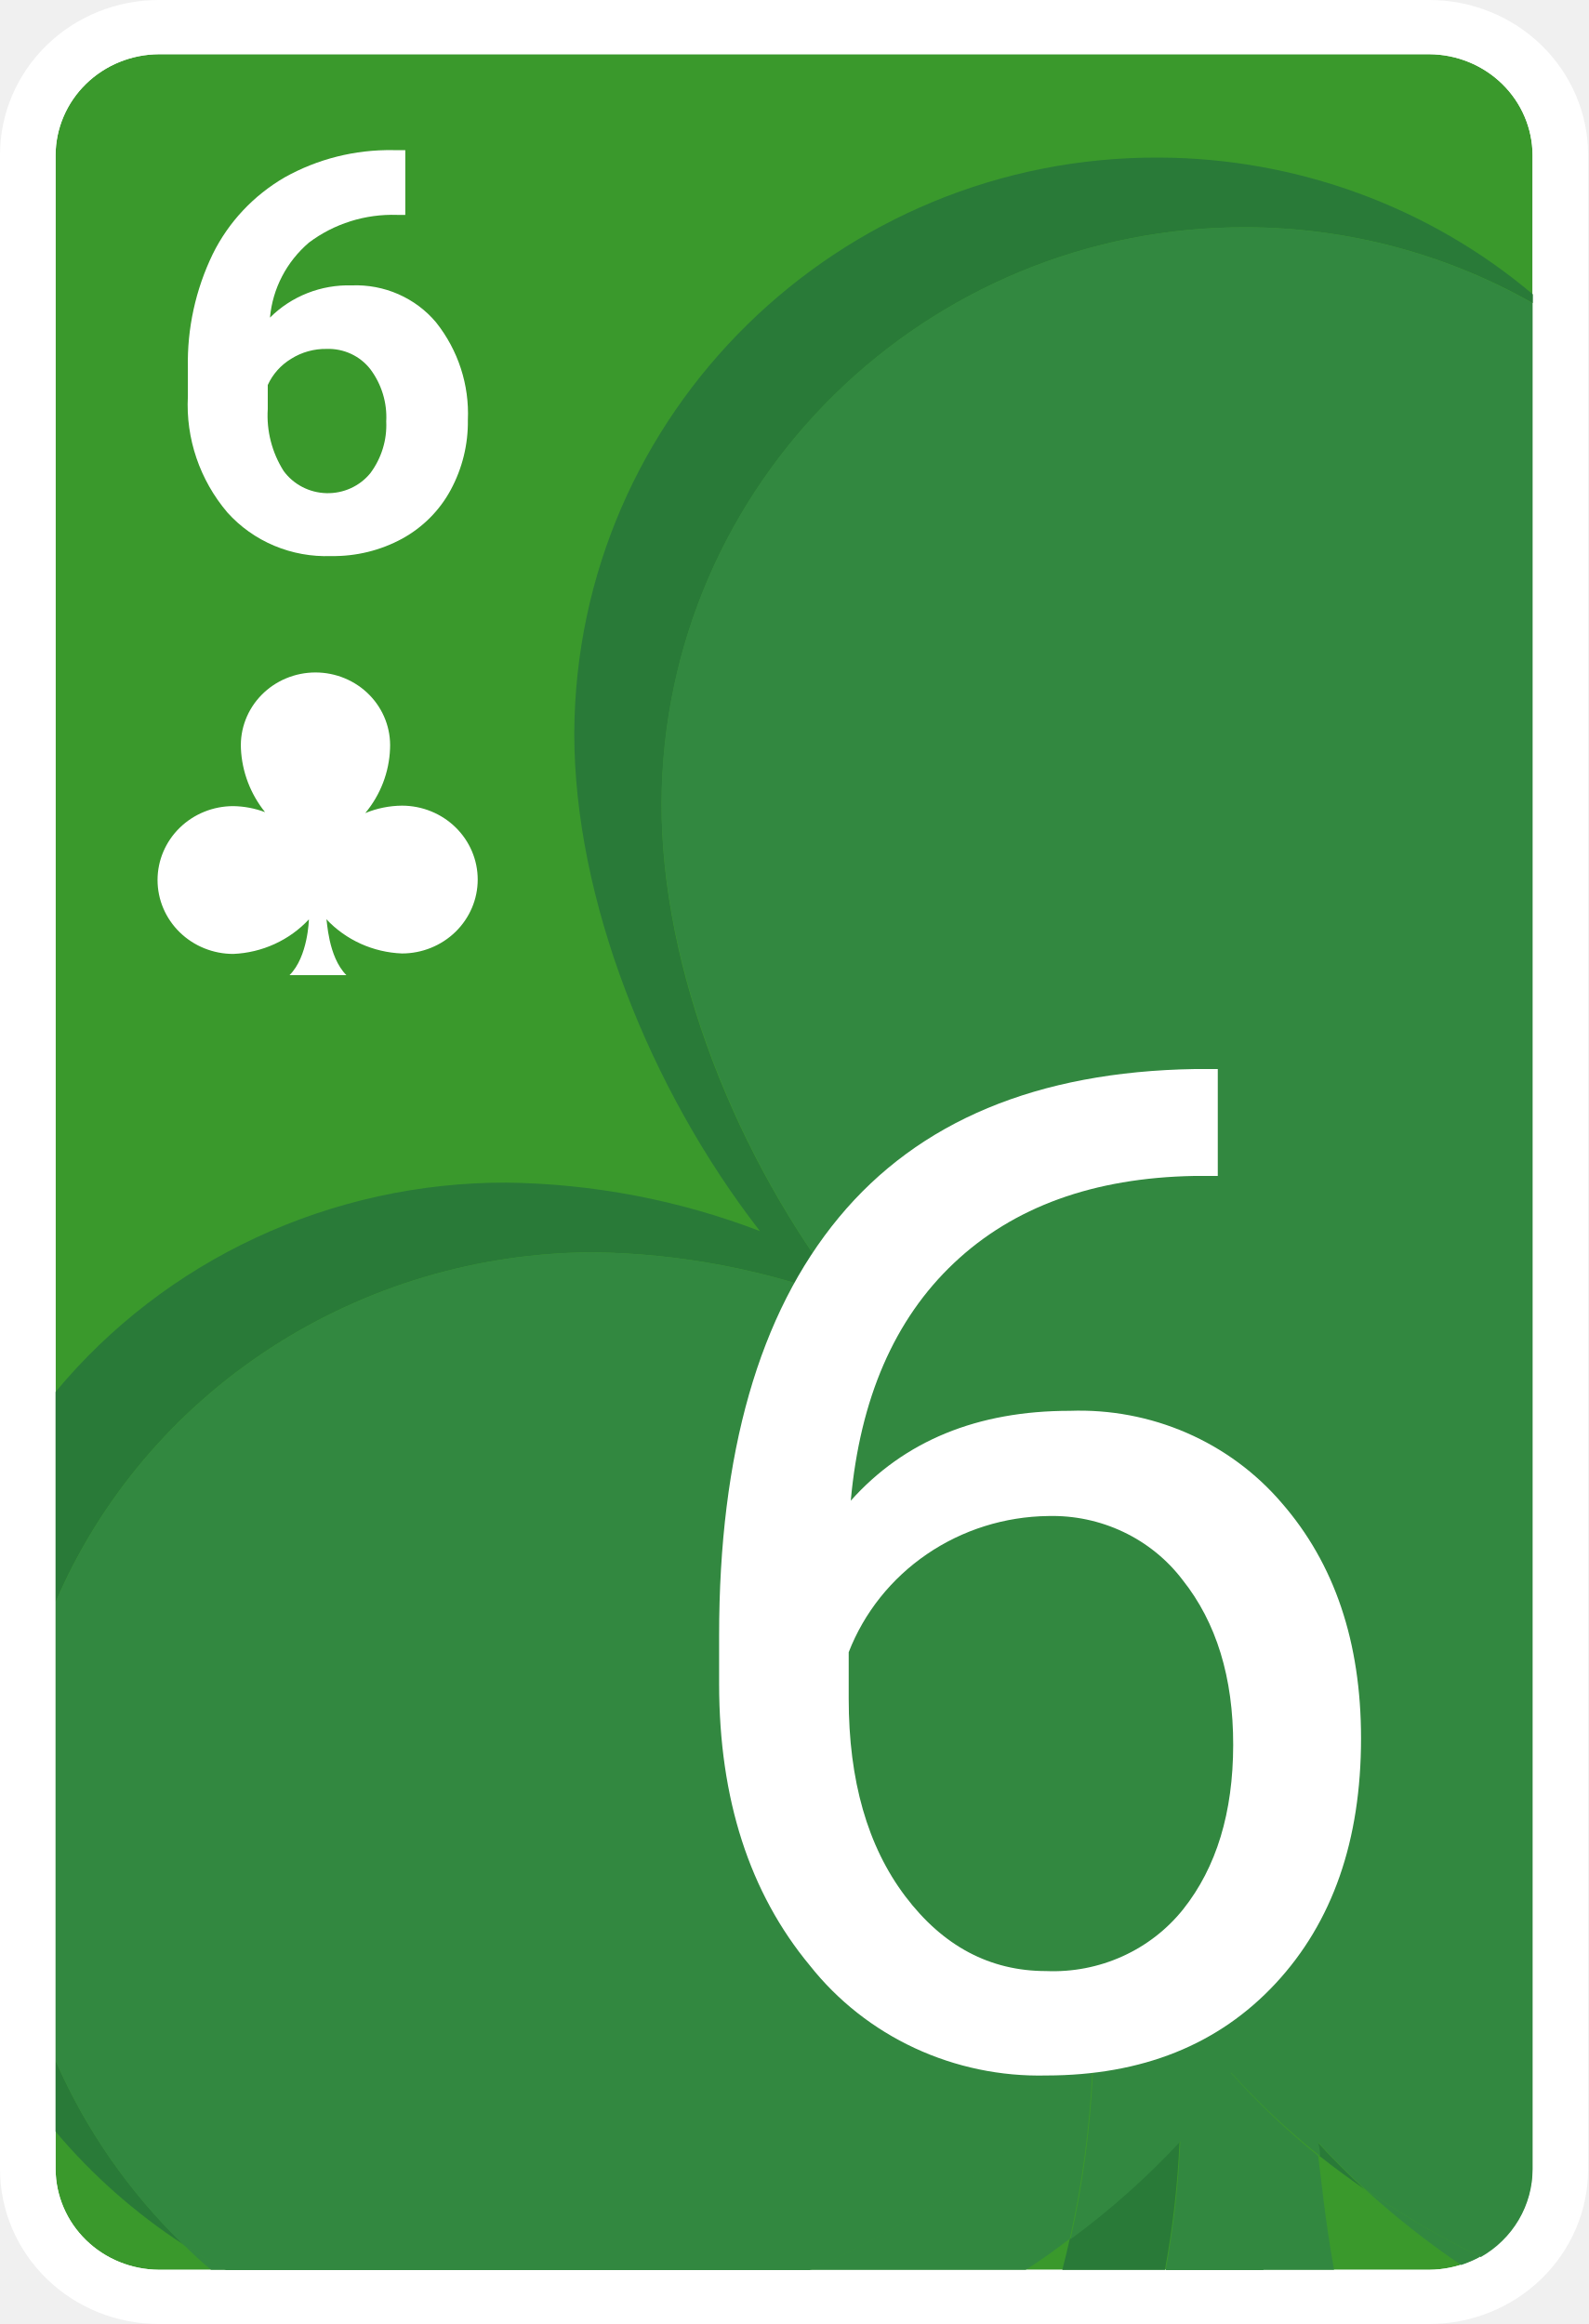
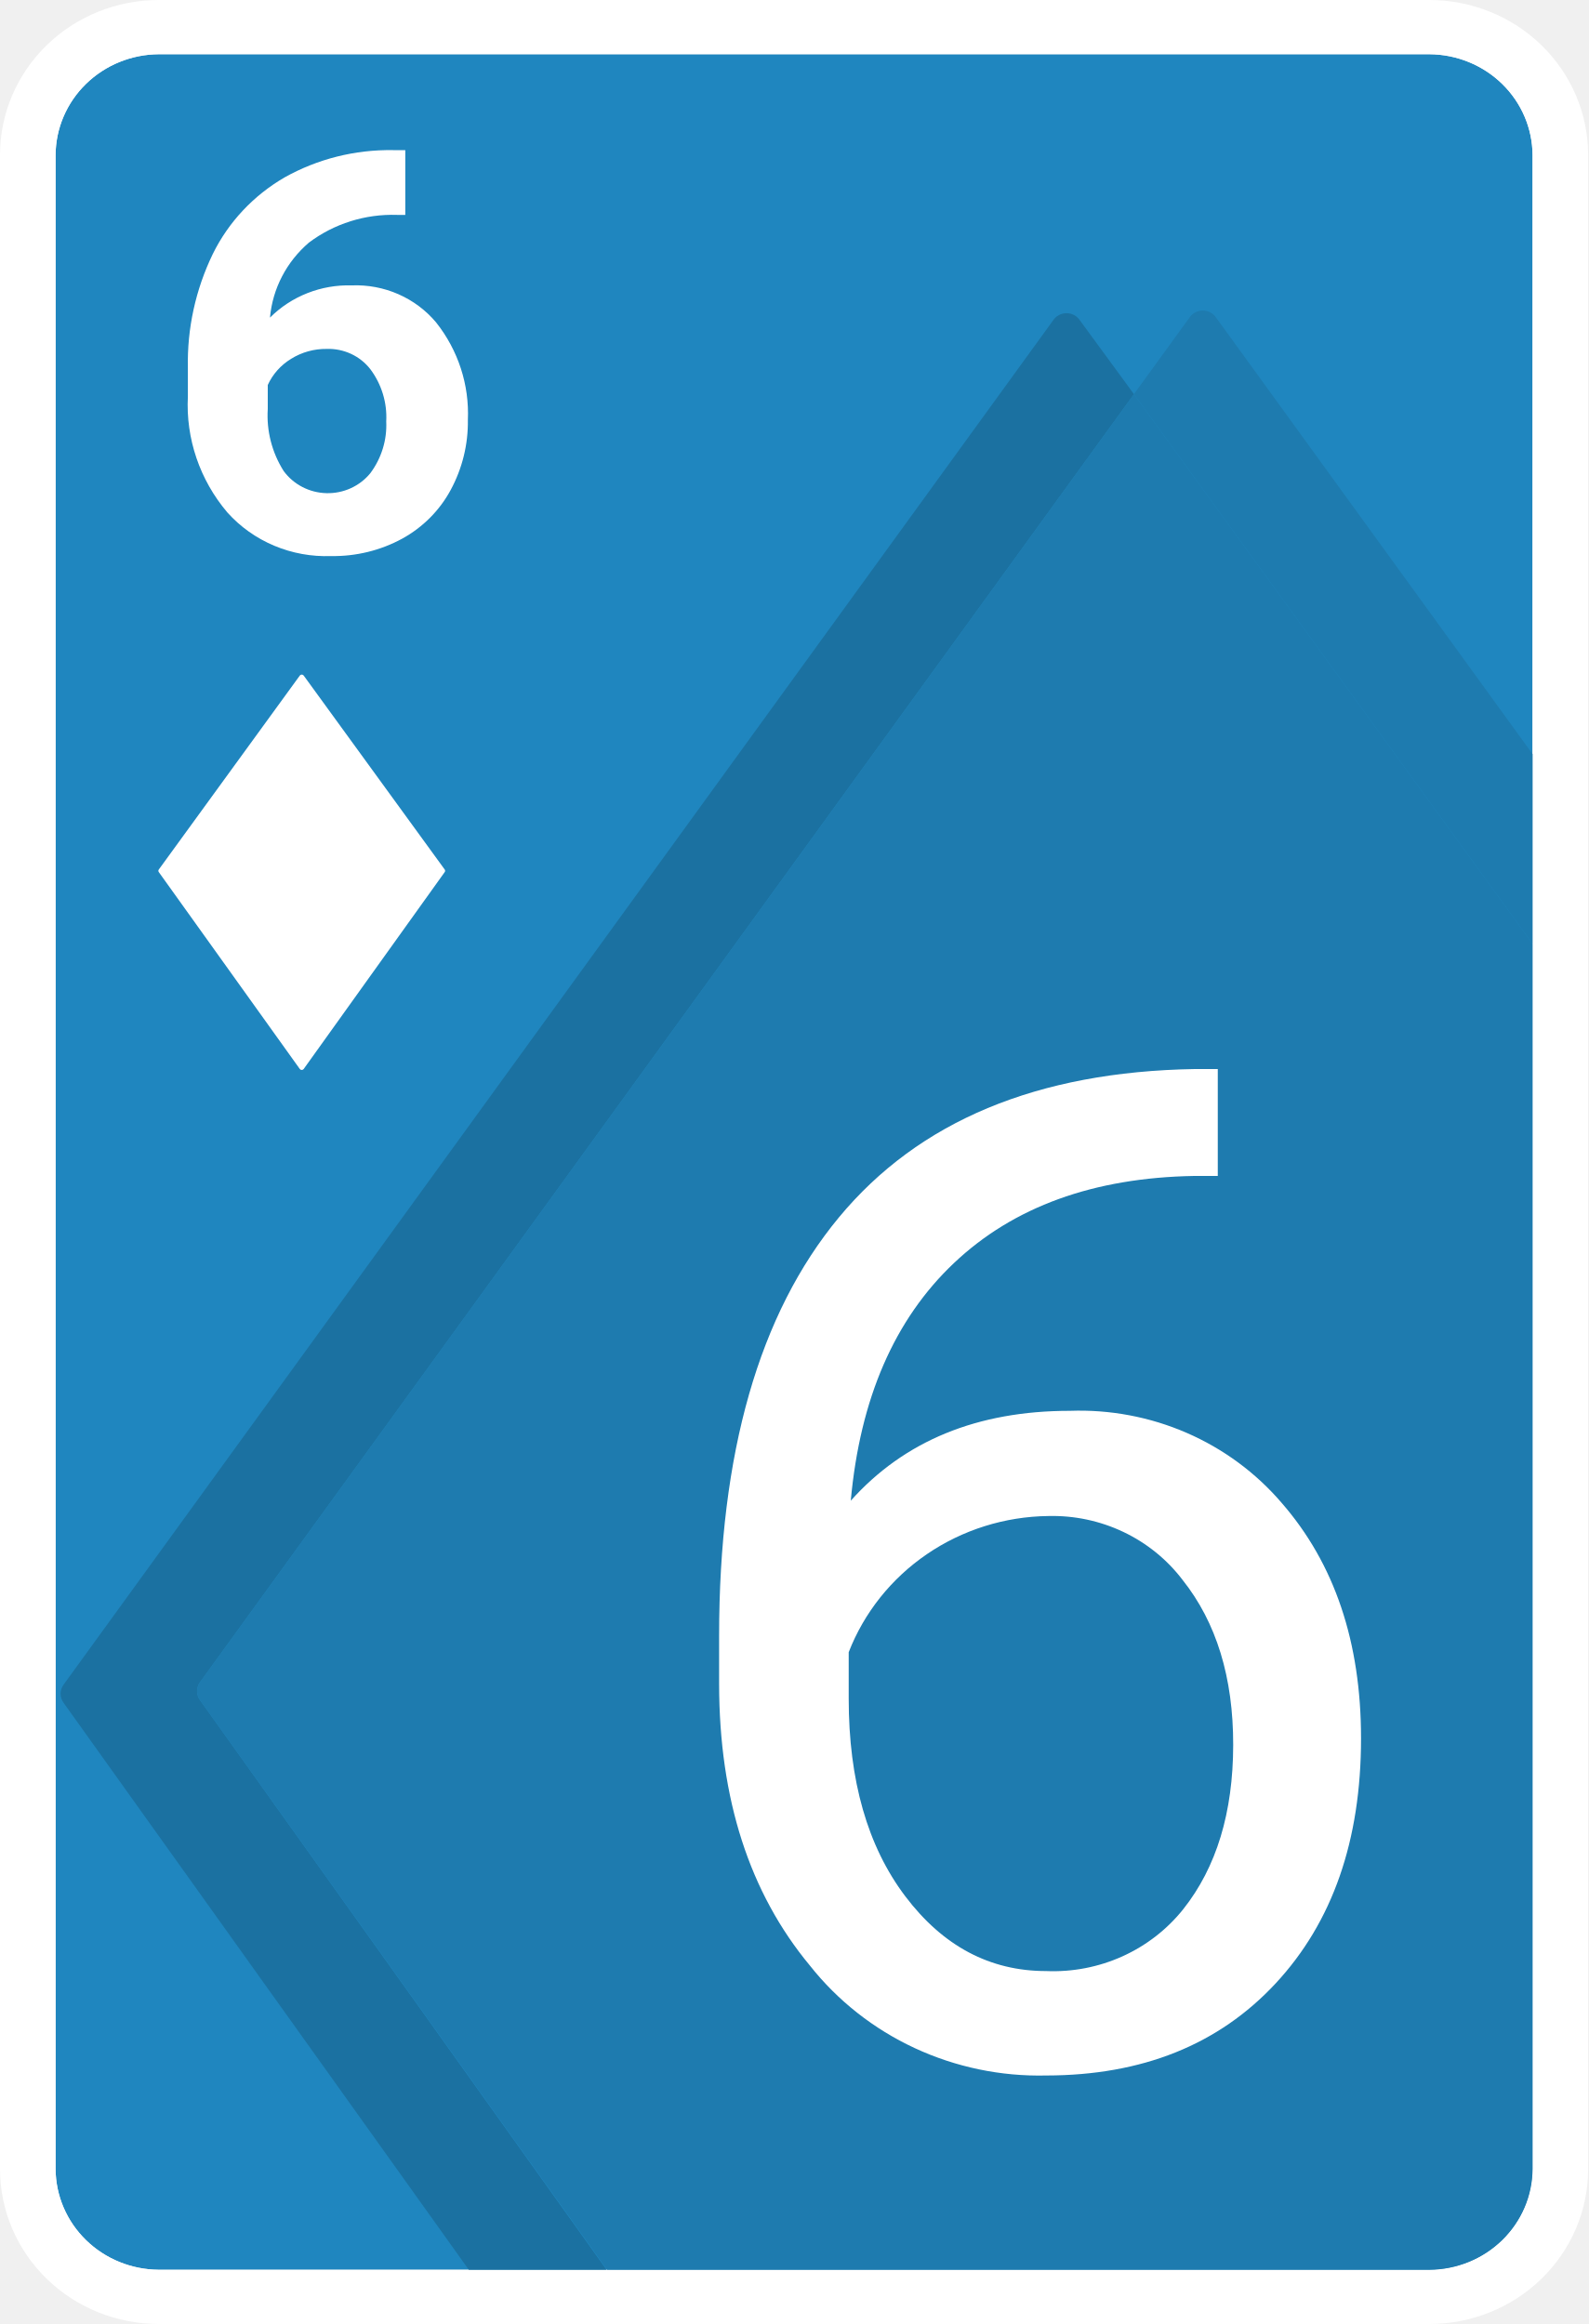
<svg xmlns="http://www.w3.org/2000/svg" width="550" height="805" viewBox="0 0 550 805" fill="none">
-   <g clip-path="url(#clip0_11_27)">
-     <path d="M530.75 751.333C530.692 760.567 526.907 769.407 520.215 775.937C513.523 782.467 504.464 786.16 495 786.217H55C45.536 786.16 36.477 782.467 29.785 775.937C23.093 769.407 19.308 760.567 19.25 751.333V53.666C19.308 44.432 23.093 35.592 29.785 29.062C36.477 22.533 45.536 18.84 55 18.783H495C504.464 18.84 513.523 22.533 520.215 29.062C526.907 35.592 530.692 44.432 530.75 53.666V751.333Z" fill="#3A992C" />
+   <g clip-path="url(#clip0_11_14)">
+     <path d="M530.75 751.333C530.692 760.567 526.907 769.407 520.215 775.937C513.523 782.467 504.464 786.16 495 786.216H55C45.536 786.16 36.477 782.467 29.785 775.937C23.093 769.407 19.308 760.567 19.25 751.333V53.666C19.308 44.432 23.093 35.592 29.785 29.062C36.477 22.533 45.536 18.84 55 18.783H495C504.464 18.84 513.523 22.533 520.215 29.062C526.907 35.592 530.692 44.432 530.75 53.666V751.333Z" fill="#1F86BF" />
    <path d="M495 0H55C40.413 0 26.424 5.654 16.109 15.719C5.795 25.783 0 39.433 0 53.667L0 751.333C0 765.567 5.795 779.217 16.109 789.281C26.424 799.346 40.413 805 55 805H495C509.587 805 523.576 799.346 533.891 789.281C544.205 779.217 550 765.567 550 751.333V53.667C550 39.433 544.205 25.783 533.891 15.719C523.576 5.654 509.587 0 495 0ZM530.75 751.333C530.692 760.568 526.907 769.408 520.215 775.937C513.523 782.467 504.464 786.16 495 786.217H55C45.536 786.16 36.477 782.467 29.785 775.937C23.093 769.408 19.308 760.568 19.25 751.333V53.667C19.308 44.432 23.093 35.592 29.785 29.063C36.477 22.533 45.536 18.84 55 18.783H495C504.464 18.84 513.523 22.533 520.215 29.063C526.907 35.592 530.692 44.432 530.75 53.667V751.333Z" fill="white" />
-     <path d="M456.17 741.888C456.642 743.476 456.9 745.118 456.94 746.771C461.945 750.742 467.17 754.553 472.505 758.31C466.785 752.997 461.285 747.576 456.17 741.888ZM198.88 254.004C198.88 311.374 224.895 377.062 263.175 426.435C235.127 415.681 205.309 409.989 175.175 409.637C145.287 409.599 115.768 416.091 88.787 428.637C61.805 441.183 38.045 459.465 19.25 482.141V554.967C34.637 519.147 60.505 488.547 93.618 466.994C126.731 445.441 165.621 433.891 205.425 433.787C235.557 434.161 265.37 439.851 293.425 450.585C254.925 401.265 228.855 335.524 229.13 278.154C229.68 167.064 320.925 78.246 431.86 78.729C466.655 78.854 500.801 87.924 530.86 105.025V101.966C494.93 71.592 449.039 54.781 401.5 54.579C290.62 54.042 199.43 142.914 198.88 254.004ZM63.525 777.468C44.69 759.223 29.655 737.59 19.25 713.766V738.346C31.96 753.437 46.878 766.619 63.525 777.468ZM370.48 775.536C369.71 779.025 368.83 782.62 367.895 786.27H403.425C406.154 771.552 407.845 756.67 408.485 741.727C396.936 754.139 384.211 765.459 370.48 775.536Z" fill="#297A38" />
-     <path d="M425.975 717.684C428.291 740.736 432.075 763.624 437.305 786.217H462C458.81 768.453 457.49 754.017 456.5 746.772C445.528 737.905 435.319 728.177 425.975 717.684ZM506 784.553C508.284 783.804 510.494 782.852 512.6 781.709C498.729 774.89 485.4 767.069 472.725 758.31C483.148 767.835 494.269 776.606 506 784.553ZM73.095 786.217H78.155C73.15 783.533 68.255 780.582 63.525 777.469C66.605 780.474 69.795 783.533 73.095 786.217ZM378.235 717.47C350.831 746.681 317.564 770.081 280.5 786.217H355.19C360.69 782.836 365.475 779.24 370.48 775.483C374.764 756.398 377.359 736.989 378.235 717.47Z" fill="#328840" />
-     <path d="M229.075 278.154C229.075 335.524 255.09 401.265 293.37 450.585C265.315 439.851 235.502 434.16 205.37 433.787C165.575 433.901 126.697 445.457 93.595 467.009C60.493 488.561 34.634 519.155 19.25 554.967V713.766C29.642 737.629 44.678 759.298 63.525 777.576C68.255 780.688 73.15 783.64 78.155 786.324H280.5C317.662 770.22 351.026 746.817 378.51 717.577C377.637 737.114 375.043 756.541 370.755 775.644C384.488 765.549 397.213 754.211 408.76 741.78C408.12 756.723 406.429 771.606 403.7 786.324H437.58C432.35 763.731 428.566 740.843 426.25 717.791C435.734 728.301 446.091 738.03 457.215 746.878C457.175 745.225 456.917 743.583 456.445 741.995C461.56 747.683 467.06 753.104 472.945 758.417C485.62 767.176 498.949 774.997 512.82 781.815C518.287 778.717 522.822 774.268 525.97 768.918C529.117 763.567 530.766 757.502 530.75 751.333V105.025C500.691 87.924 466.545 78.854 431.75 78.728C320.87 78.246 229.625 167.064 229.075 278.154Z" fill="#328840" />
-     <path d="M119.955 337.778H100.265C106.7 331.392 106.975 318.458 106.975 318.458C103.635 322.039 99.603 324.94 95.11 326.994C90.617 329.048 85.752 330.214 80.795 330.426C73.837 330.426 67.164 327.729 62.244 322.928C57.324 318.127 54.56 311.616 54.56 304.827C54.56 298.038 57.324 291.526 62.244 286.726C67.164 281.925 73.837 279.228 80.795 279.228C84.559 279.288 88.283 279.996 91.795 281.321C86.728 275.015 83.805 267.322 83.435 259.318C83.274 255.911 83.822 252.508 85.047 249.314C86.272 246.12 88.148 243.201 90.562 240.735C92.976 238.268 95.877 236.305 99.09 234.964C102.304 233.623 105.762 232.931 109.257 232.931C112.752 232.931 116.211 233.623 119.424 234.964C122.638 236.305 125.539 238.268 127.953 240.735C130.366 243.201 132.242 246.12 133.467 249.314C134.692 252.508 135.241 255.911 135.08 259.318C134.78 267.471 131.768 275.308 126.5 281.643C130.521 279.98 134.838 279.105 139.205 279.067C146.163 279.067 152.836 281.764 157.756 286.565C162.676 291.365 165.44 297.877 165.44 304.666C165.44 311.455 162.676 317.966 157.756 322.767C152.836 327.568 146.163 330.265 139.205 330.265C134.255 330.073 129.392 328.926 124.899 326.89C120.405 324.855 116.37 321.971 113.025 318.405C113.3 318.566 113.52 331.285 119.955 337.778ZM140.36 52.003V74.436H137.5C126.489 74.076 115.695 77.473 106.975 84.042C99.221 90.683 94.394 99.988 93.5 110.017C97.171 106.343 101.584 103.453 106.46 101.532C111.336 99.61 116.569 98.698 121.825 98.854C127.379 98.637 132.908 99.683 137.976 101.909C143.045 104.135 147.514 107.48 151.03 111.681C158.678 121.327 162.576 133.306 162.03 145.491C162.155 153.916 160.113 162.238 156.09 169.694C152.27 176.797 146.425 182.668 139.26 186.599C131.75 190.679 123.269 192.752 114.675 192.61C107.915 192.864 101.183 191.642 94.97 189.033C88.756 186.424 83.218 182.494 78.76 177.53C69.186 166.262 64.298 151.897 65.065 137.28V127.459C64.772 113.818 67.728 100.297 73.7 87.96C79.144 76.936 87.789 67.717 98.56 61.449C109.979 55.051 122.959 51.788 136.125 52.003H140.36ZM113.135 120.858C108.77 120.784 104.481 121.98 100.815 124.292C97.249 126.457 94.433 129.617 92.73 133.362V141.68C92.249 149.218 94.171 156.716 98.23 163.147C99.923 165.459 102.143 167.356 104.715 168.689C107.287 170.021 110.142 170.752 113.053 170.825C115.964 170.898 118.853 170.31 121.492 169.108C124.131 167.906 126.448 166.123 128.26 163.898C132.124 158.705 134.064 152.384 133.76 145.974C134.111 139.507 132.169 133.121 128.26 127.888C126.5 125.62 124.207 123.798 121.575 122.574C118.943 121.351 116.049 120.762 113.135 120.858ZM421.74 370.3V407.33H413.545C378.712 407.974 350.991 418.028 330.385 437.491C309.778 456.954 297.861 484.396 294.635 519.816C313.188 499.064 338.488 488.689 370.535 488.689C384.438 488.189 398.274 490.803 410.983 496.328C423.691 501.854 434.934 510.145 443.85 520.567C462.183 541.604 471.35 568.795 471.35 602.14C471.35 637.524 461.486 665.825 441.76 687.041C422.033 708.257 395.56 718.883 362.34 718.919C346.596 719.286 330.984 716.033 316.767 709.423C302.549 702.813 290.126 693.032 280.5 680.869C259.563 655.646 249.076 623.142 249.04 583.357V566.613C249.04 503.394 262.863 455.094 290.51 421.713C318.156 388.332 359.242 371.195 413.765 370.3H421.74ZM363 525.129C347.963 525.317 333.333 529.918 321.012 538.331C308.692 546.744 299.251 558.581 293.92 572.302V588.402C293.92 616.738 300.446 639.546 313.5 656.827C326.553 674.107 342.815 682.748 362.285 682.748C371.387 683.133 380.451 681.385 388.719 677.65C396.987 673.915 404.217 668.302 409.805 661.281C421.282 646.791 427.038 627.847 427.075 604.448C427.111 581.049 421.263 561.98 409.53 547.239C404.163 540.179 397.133 534.484 389.034 530.636C380.935 526.787 372.005 524.898 363 525.129Z" fill="white" />
+     <path d="M69.245 588.884C68.594 587.98 68.245 586.902 68.245 585.798C68.245 584.693 68.594 583.616 69.245 582.712L392.7 136.527L374 110.982C373.504 110.217 372.818 109.587 372.005 109.151C371.193 108.714 370.28 108.485 369.353 108.485C368.425 108.485 367.512 108.714 366.7 109.151C365.887 109.587 365.201 110.217 364.705 110.982L22 583.571C21.337 584.48 20.98 585.568 20.98 586.683C20.98 587.799 21.337 588.887 22 589.796L162.36 786.216H210.045L69.245 588.884Z" fill="#1B71A1" />
+     <path d="M411.895 110.07L392.7 136.528L530.75 326.937V261.195L421.19 110.07C420.694 109.305 420.008 108.675 419.195 108.239C418.383 107.802 417.47 107.573 416.542 107.573C415.615 107.573 414.702 107.802 413.89 108.239C413.077 108.675 412.391 109.305 411.895 110.07Z" fill="#1E7BAF" />
+     <path d="M69.245 582.713C68.594 583.617 68.245 584.694 68.245 585.799C68.245 586.903 68.594 587.981 69.245 588.885L210.265 786.217H495C504.464 786.161 513.523 782.467 520.215 775.938C526.907 769.408 530.692 760.568 530.75 751.334V326.938L392.7 136.528L69.245 582.713Z" fill="#1E7BAF" />
+     <path d="M140.36 52.003V74.436H137.5C126.49 74.076 115.695 77.473 106.975 84.042C99.222 90.683 94.394 99.988 93.5 110.017C97.171 106.343 101.585 103.453 106.461 101.532C111.337 99.61 116.569 98.698 121.825 98.854C127.379 98.637 132.908 99.683 137.977 101.909C143.045 104.135 147.514 107.48 151.03 111.681C158.678 121.327 162.576 133.306 162.03 145.491C162.155 153.916 160.113 162.238 156.09 169.694C152.27 176.797 146.425 182.668 139.26 186.599C131.75 190.679 123.269 192.752 114.675 192.61C107.916 192.864 101.183 191.642 94.97 189.033C88.756 186.424 83.218 182.494 78.76 177.53C69.186 166.262 64.299 151.897 65.065 137.28V127.459C64.773 113.818 67.729 100.297 73.7 87.96C79.128 76.925 87.777 67.702 98.56 61.449C109.979 55.051 122.959 51.788 136.125 52.003H140.36ZM113.135 120.858C108.773 120.804 104.49 121.998 100.815 124.292C97.252 126.459 94.436 129.618 92.73 133.362V141.68C92.25 149.218 94.171 156.716 98.23 163.147C99.923 165.459 102.143 167.356 104.715 168.689C107.288 170.021 110.142 170.752 113.053 170.825C115.964 170.898 118.853 170.31 121.492 169.108C124.131 167.906 126.448 166.123 128.26 163.898C132.124 158.705 134.064 152.384 133.76 145.974C134.111 139.507 132.169 133.121 128.26 127.888C126.5 125.62 124.208 123.798 121.576 122.574C118.944 121.351 116.049 120.762 113.135 120.858ZM421.74 370.3V407.33H413.545C378.712 407.938 350.992 417.992 330.385 437.491C309.778 456.99 297.862 484.431 294.635 519.816C313.188 499.064 338.488 488.689 370.535 488.689C384.439 488.189 398.275 490.803 410.983 496.328C423.691 501.854 434.934 510.145 443.85 520.567C462.183 541.604 471.35 568.795 471.35 602.14C471.35 637.524 461.487 665.825 441.76 687.041C422.033 708.257 395.56 718.883 362.34 718.919C346.596 719.286 330.984 716.033 316.767 709.423C302.55 702.813 290.126 693.032 280.5 680.869C259.563 655.646 249.077 623.142 249.04 583.357V566.613C249.04 503.394 262.863 455.094 290.51 421.713C318.157 388.332 359.242 371.195 413.765 370.3H421.74ZM363 525.129C347.963 525.317 333.333 529.918 321.012 538.331C308.692 546.744 299.252 558.581 293.92 572.302V588.402C293.92 616.738 300.447 639.546 313.5 656.827C326.553 674.107 342.815 682.748 362.285 682.748C371.387 683.133 380.451 681.385 388.719 677.65C396.987 673.915 404.217 668.302 409.805 661.281C421.282 646.791 427.038 627.847 427.075 604.448C427.112 581.049 421.263 561.98 409.53 547.239C404.163 540.179 397.133 534.484 389.034 530.636C380.935 526.787 372.005 524.898 363 525.129Z" fill="white" />
+     <path d="M154 301.178L105.16 233.987C105.083 233.887 104.983 233.806 104.869 233.75C104.754 233.694 104.628 233.665 104.5 233.665C104.372 233.665 104.246 233.694 104.131 233.75C104.016 233.806 103.917 233.887 103.84 233.987L55 301.178C54.897 301.309 54.842 301.469 54.842 301.634C54.842 301.799 54.897 301.959 55 302.09L103.84 370.3C103.917 370.4 104.016 370.482 104.131 370.537C104.246 370.593 104.372 370.622 104.5 370.622C104.628 370.622 104.754 370.593 104.869 370.537C104.983 370.482 105.083 370.4 105.16 370.3L154 302.09C154.103 301.959 154.158 301.799 154.158 301.634C154.158 301.469 154.103 301.309 154 301.178Z" fill="white" />
  </g>
  <defs>
-     <clipPath id="clip0_11_27">
+     <clipPath id="clip0_11_14">
      <rect width="550" height="805" fill="white" />
    </clipPath>
  </defs>
</svg>
